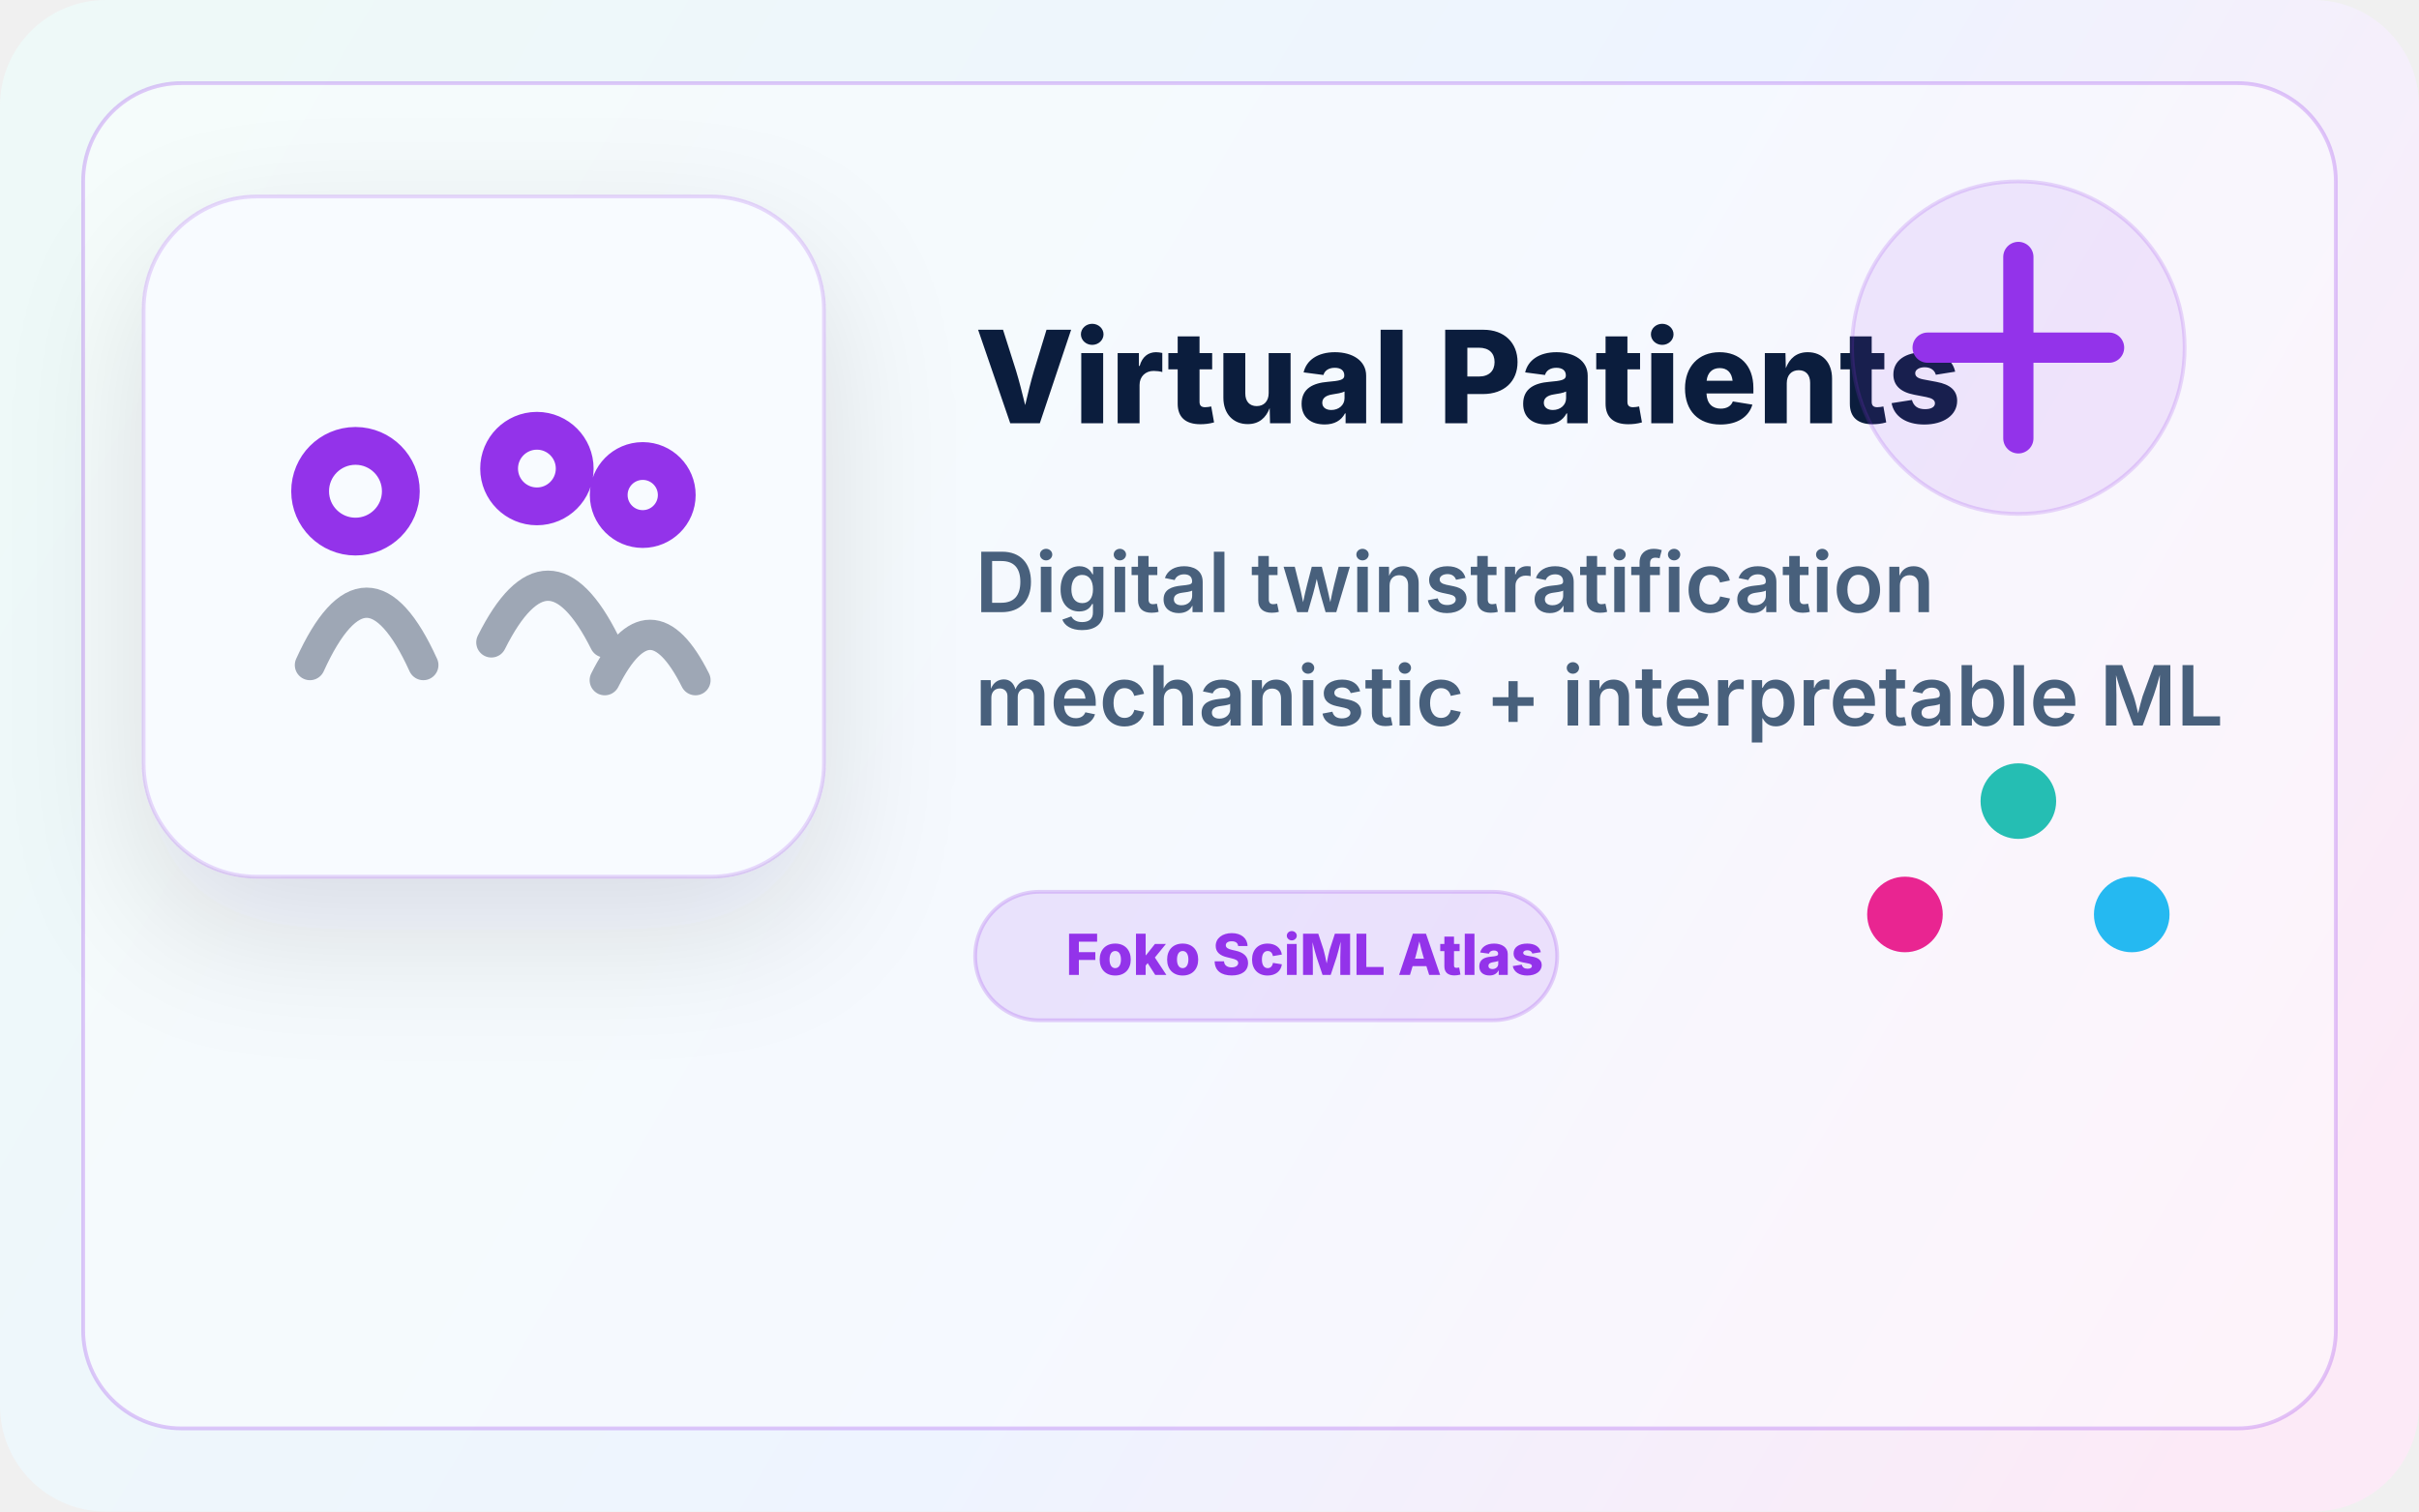
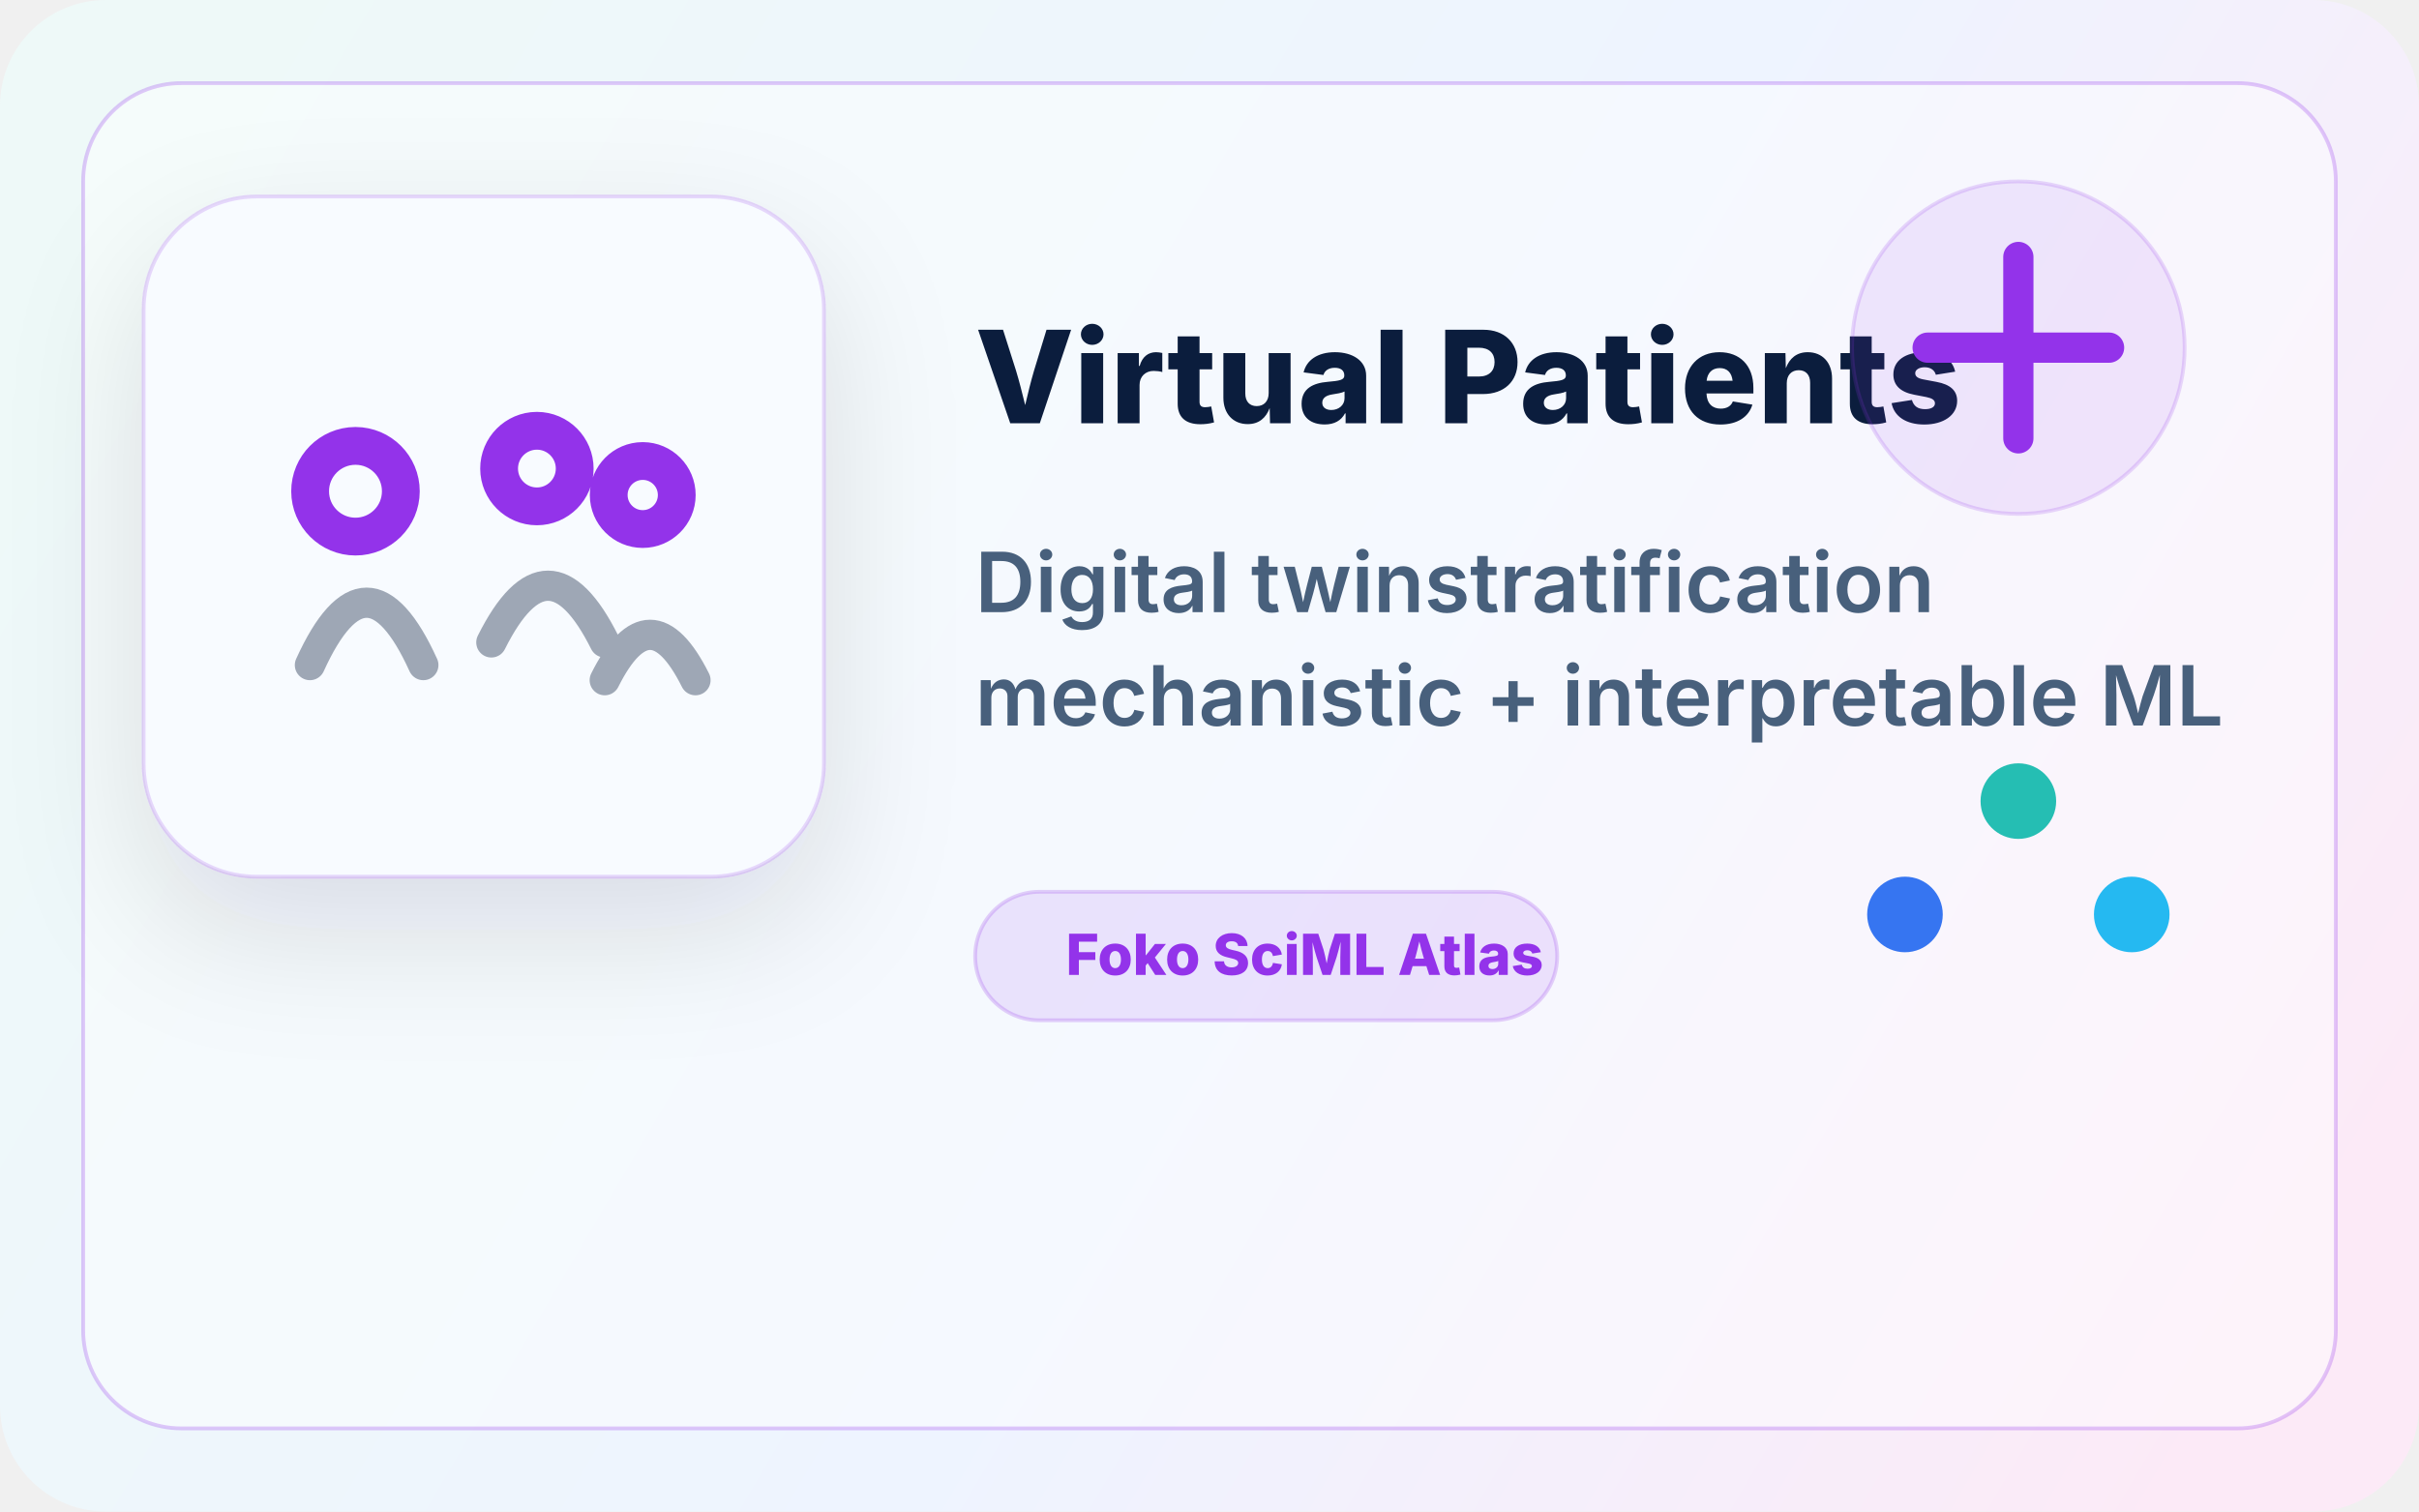
<svg xmlns="http://www.w3.org/2000/svg" width="640" height="400" viewBox="0 0 640 400" fill="none">
  <defs>
    <linearGradient id="g" x1="40" y1="30" x2="600" y2="360" gradientUnits="userSpaceOnUse">
      <stop stop-color="#EEF9F8" />
      <stop offset="0.55" stop-color="#EEF4FF" />
      <stop offset="1" stop-color="#FCEAF7" />
    </linearGradient>
    <filter id="shadow" x="0" y="0" width="640" height="400" filterUnits="userSpaceOnUse">
      <feDropShadow dx="0" dy="14" stdDeviation="18" flood-color="#0B1D3D" flood-opacity="0.12" />
    </filter>
  </defs>
  <rect width="640" height="400" rx="28" fill="url(#g)" />
  <rect x="22" y="22" width="596" height="356" rx="26" fill="white" fill-opacity="0.42" stroke="#9333ea" stroke-opacity="0.26" />
  <g filter="url(#shadow)">
    <rect x="38" y="52" width="180" height="180" rx="30" fill="#F8FBFF" stroke="#9333ea" stroke-opacity="0.18" />
  </g>
  <g transform="translate(58 72)">
    <path d="M36 46 A12 12 0 1 0 36.1 46 M84 42 A10 10 0 1 0 84.1 42 M112 50 A9 9 0 1 0 112.1 50" stroke="#9333ea" stroke-width="10" stroke-linecap="round" stroke-linejoin="round" />
    <path d="M24 104 C34 82, 44 82, 54 104 M72 98 C82 78, 92 78, 102 98 M102 108 C110 92, 118 92, 126 108" stroke="#0B1D3D" stroke-opacity="0.38" stroke-width="8" stroke-linecap="round" stroke-linejoin="round" />
  </g>
  <text x="258" y="112" fill="#0B1D3D" font-size="34" font-family="Inter, Arial, sans-serif" font-weight="800">Virtual Patients</text>
  <text x="258" y="162" fill="#48607C" font-size="22" font-family="Inter, Arial, sans-serif" font-weight="600">Digital twin
stratification</text>
  <text x="258" y="192" fill="#48607C" font-size="22" font-family="Inter, Arial, sans-serif" font-weight="600">mechanistic + interpretable ML</text>
  <rect x="258" y="236" width="154" height="34" rx="17" fill="#9333ea" fill-opacity="0.12" stroke="#9333ea" stroke-opacity="0.22" />
  <text x="282" y="258" fill="#9333ea" font-size="15" font-family="Inter, Arial, sans-serif" font-weight="800">Foko SciML Atlas</text>
  <circle cx="534" cy="92" r="44" fill="#9333ea" fill-opacity="0.10" stroke="#9333ea" stroke-opacity="0.18" />
  <path d="M510 92h48M534 68v48" stroke="#9333ea" stroke-width="8" stroke-linecap="round" />
  <circle cx="534" cy="212" r="10" fill="#00B4A6" fill-opacity="0.85" />
  <circle cx="564" cy="242" r="10" fill="#00AEEF" fill-opacity="0.85" />
-   <circle cx="504" cy="242" r="10" fill="#E6007E" fill-opacity="0.85" />
+   <circle cx="504" cy="242" r="10" fill="#155EEF" fill-opacity="0.85" />
</svg>
